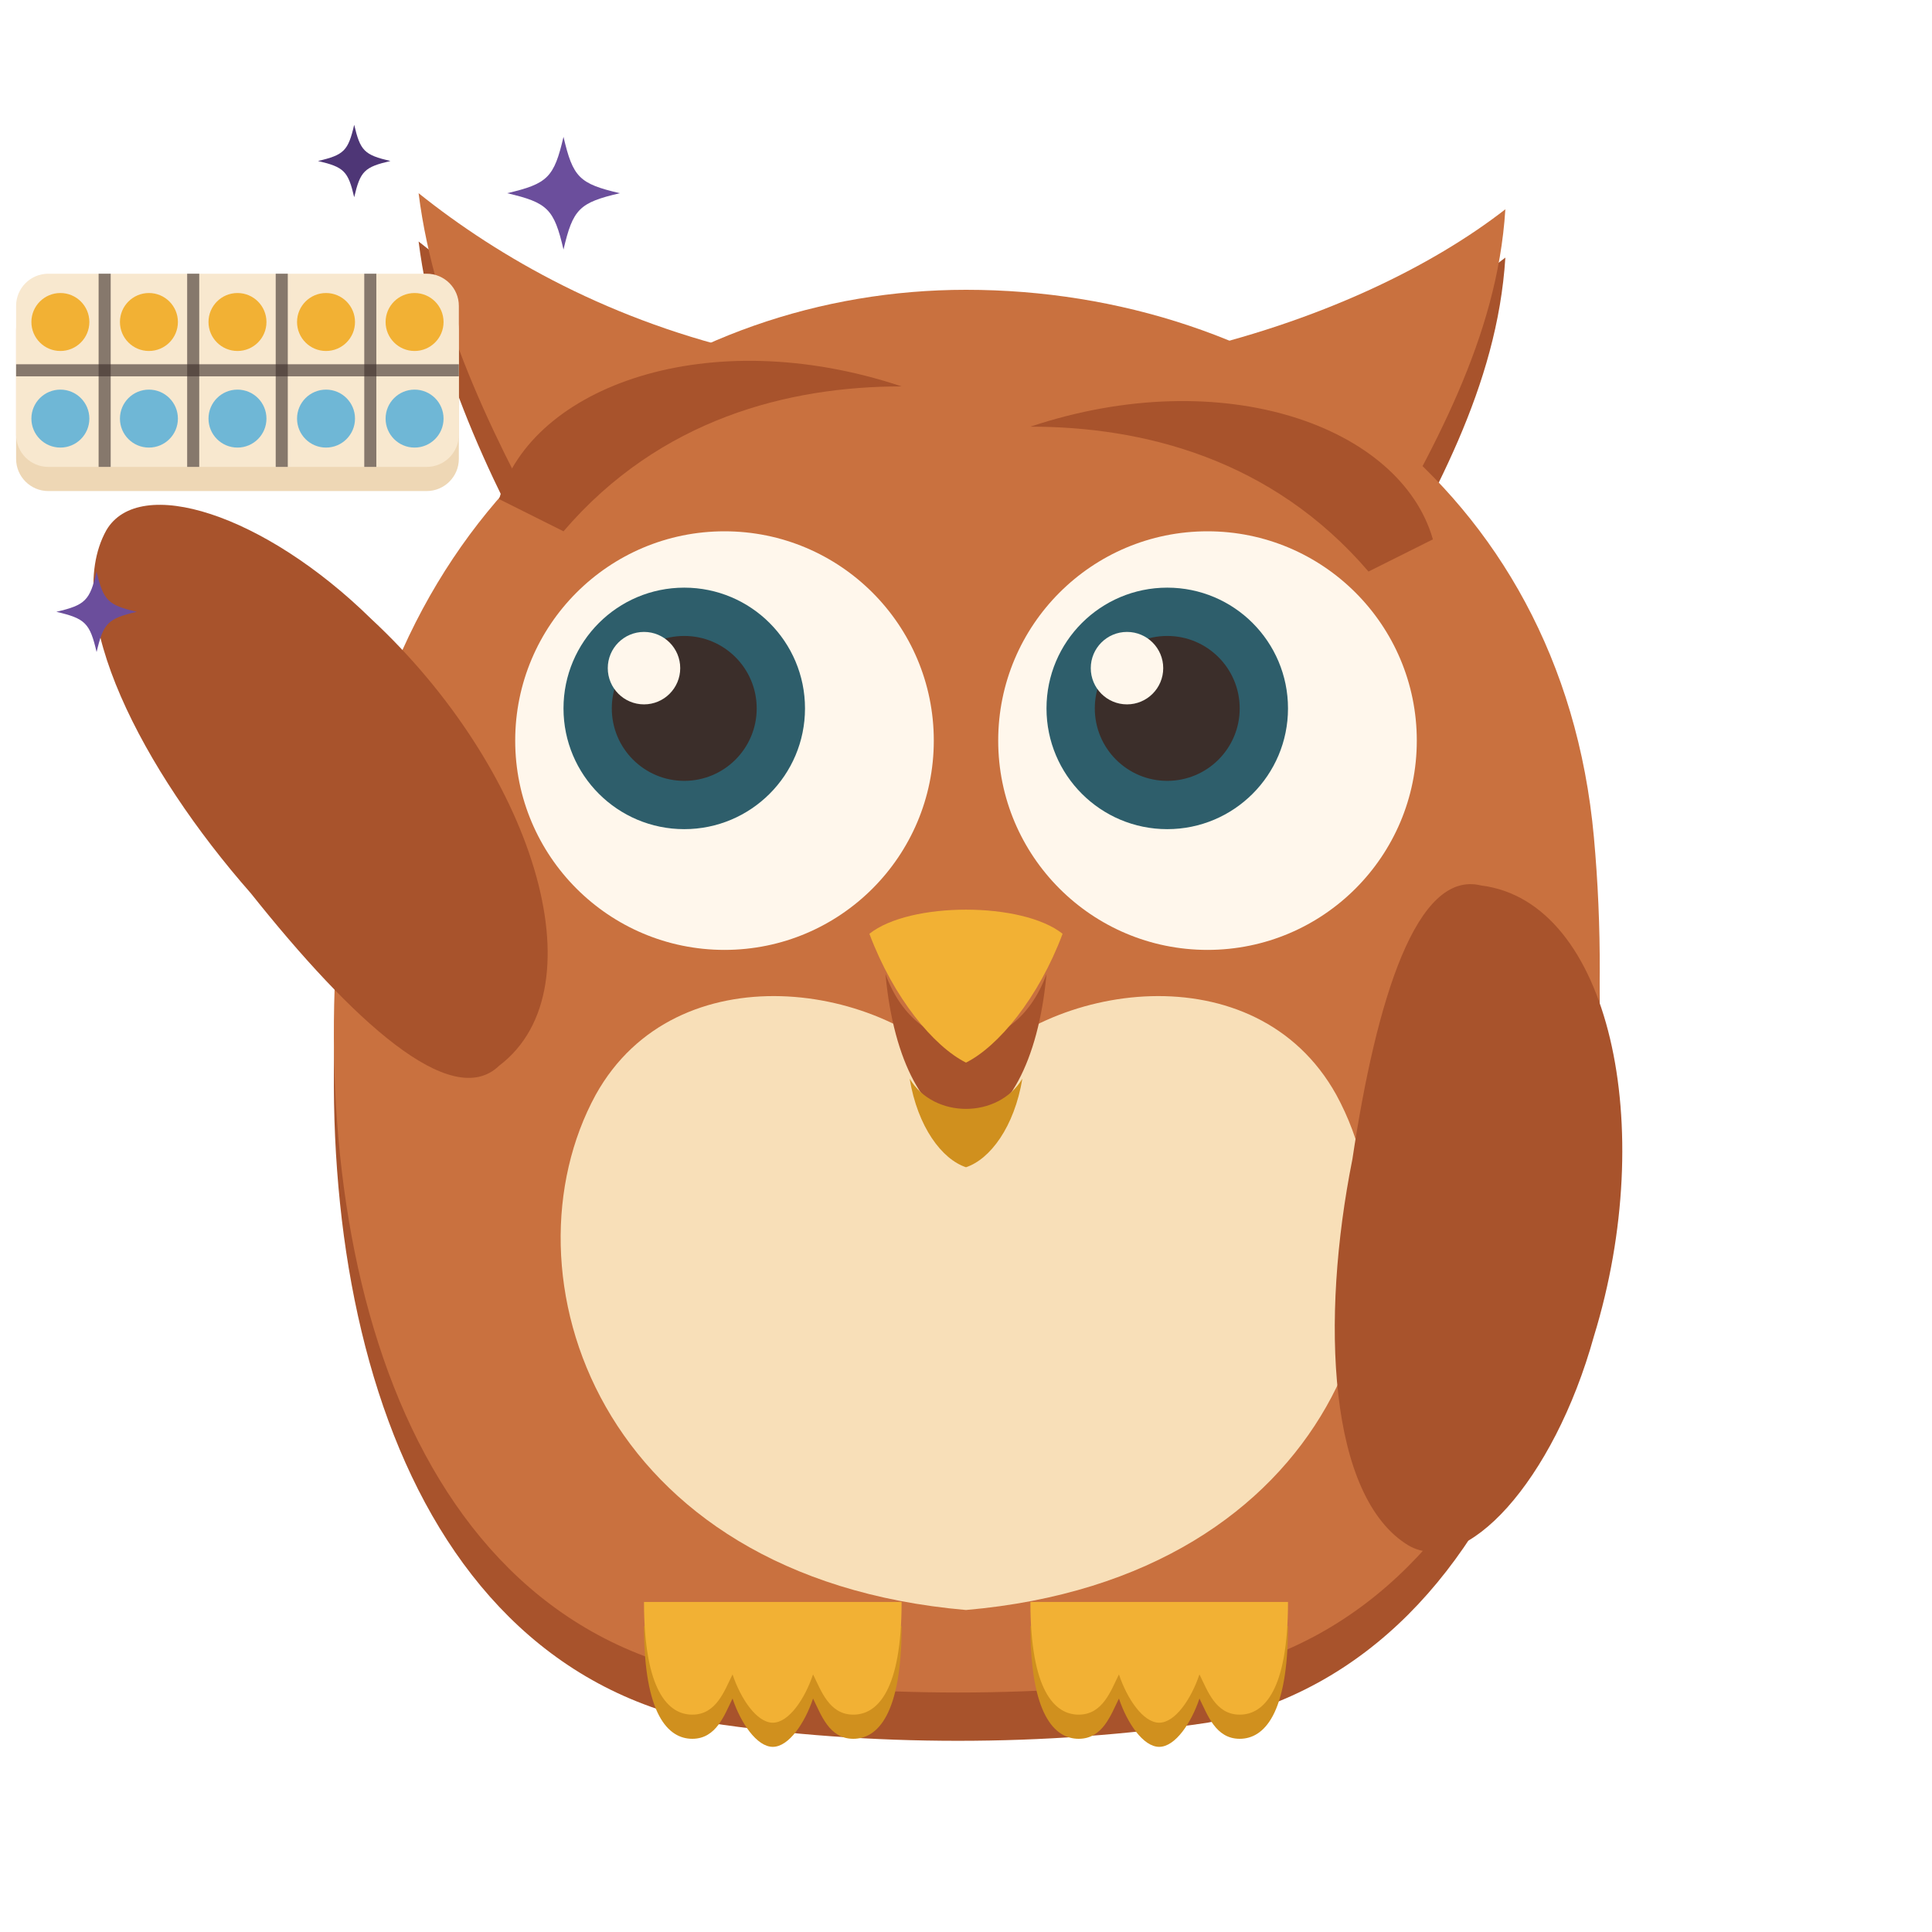
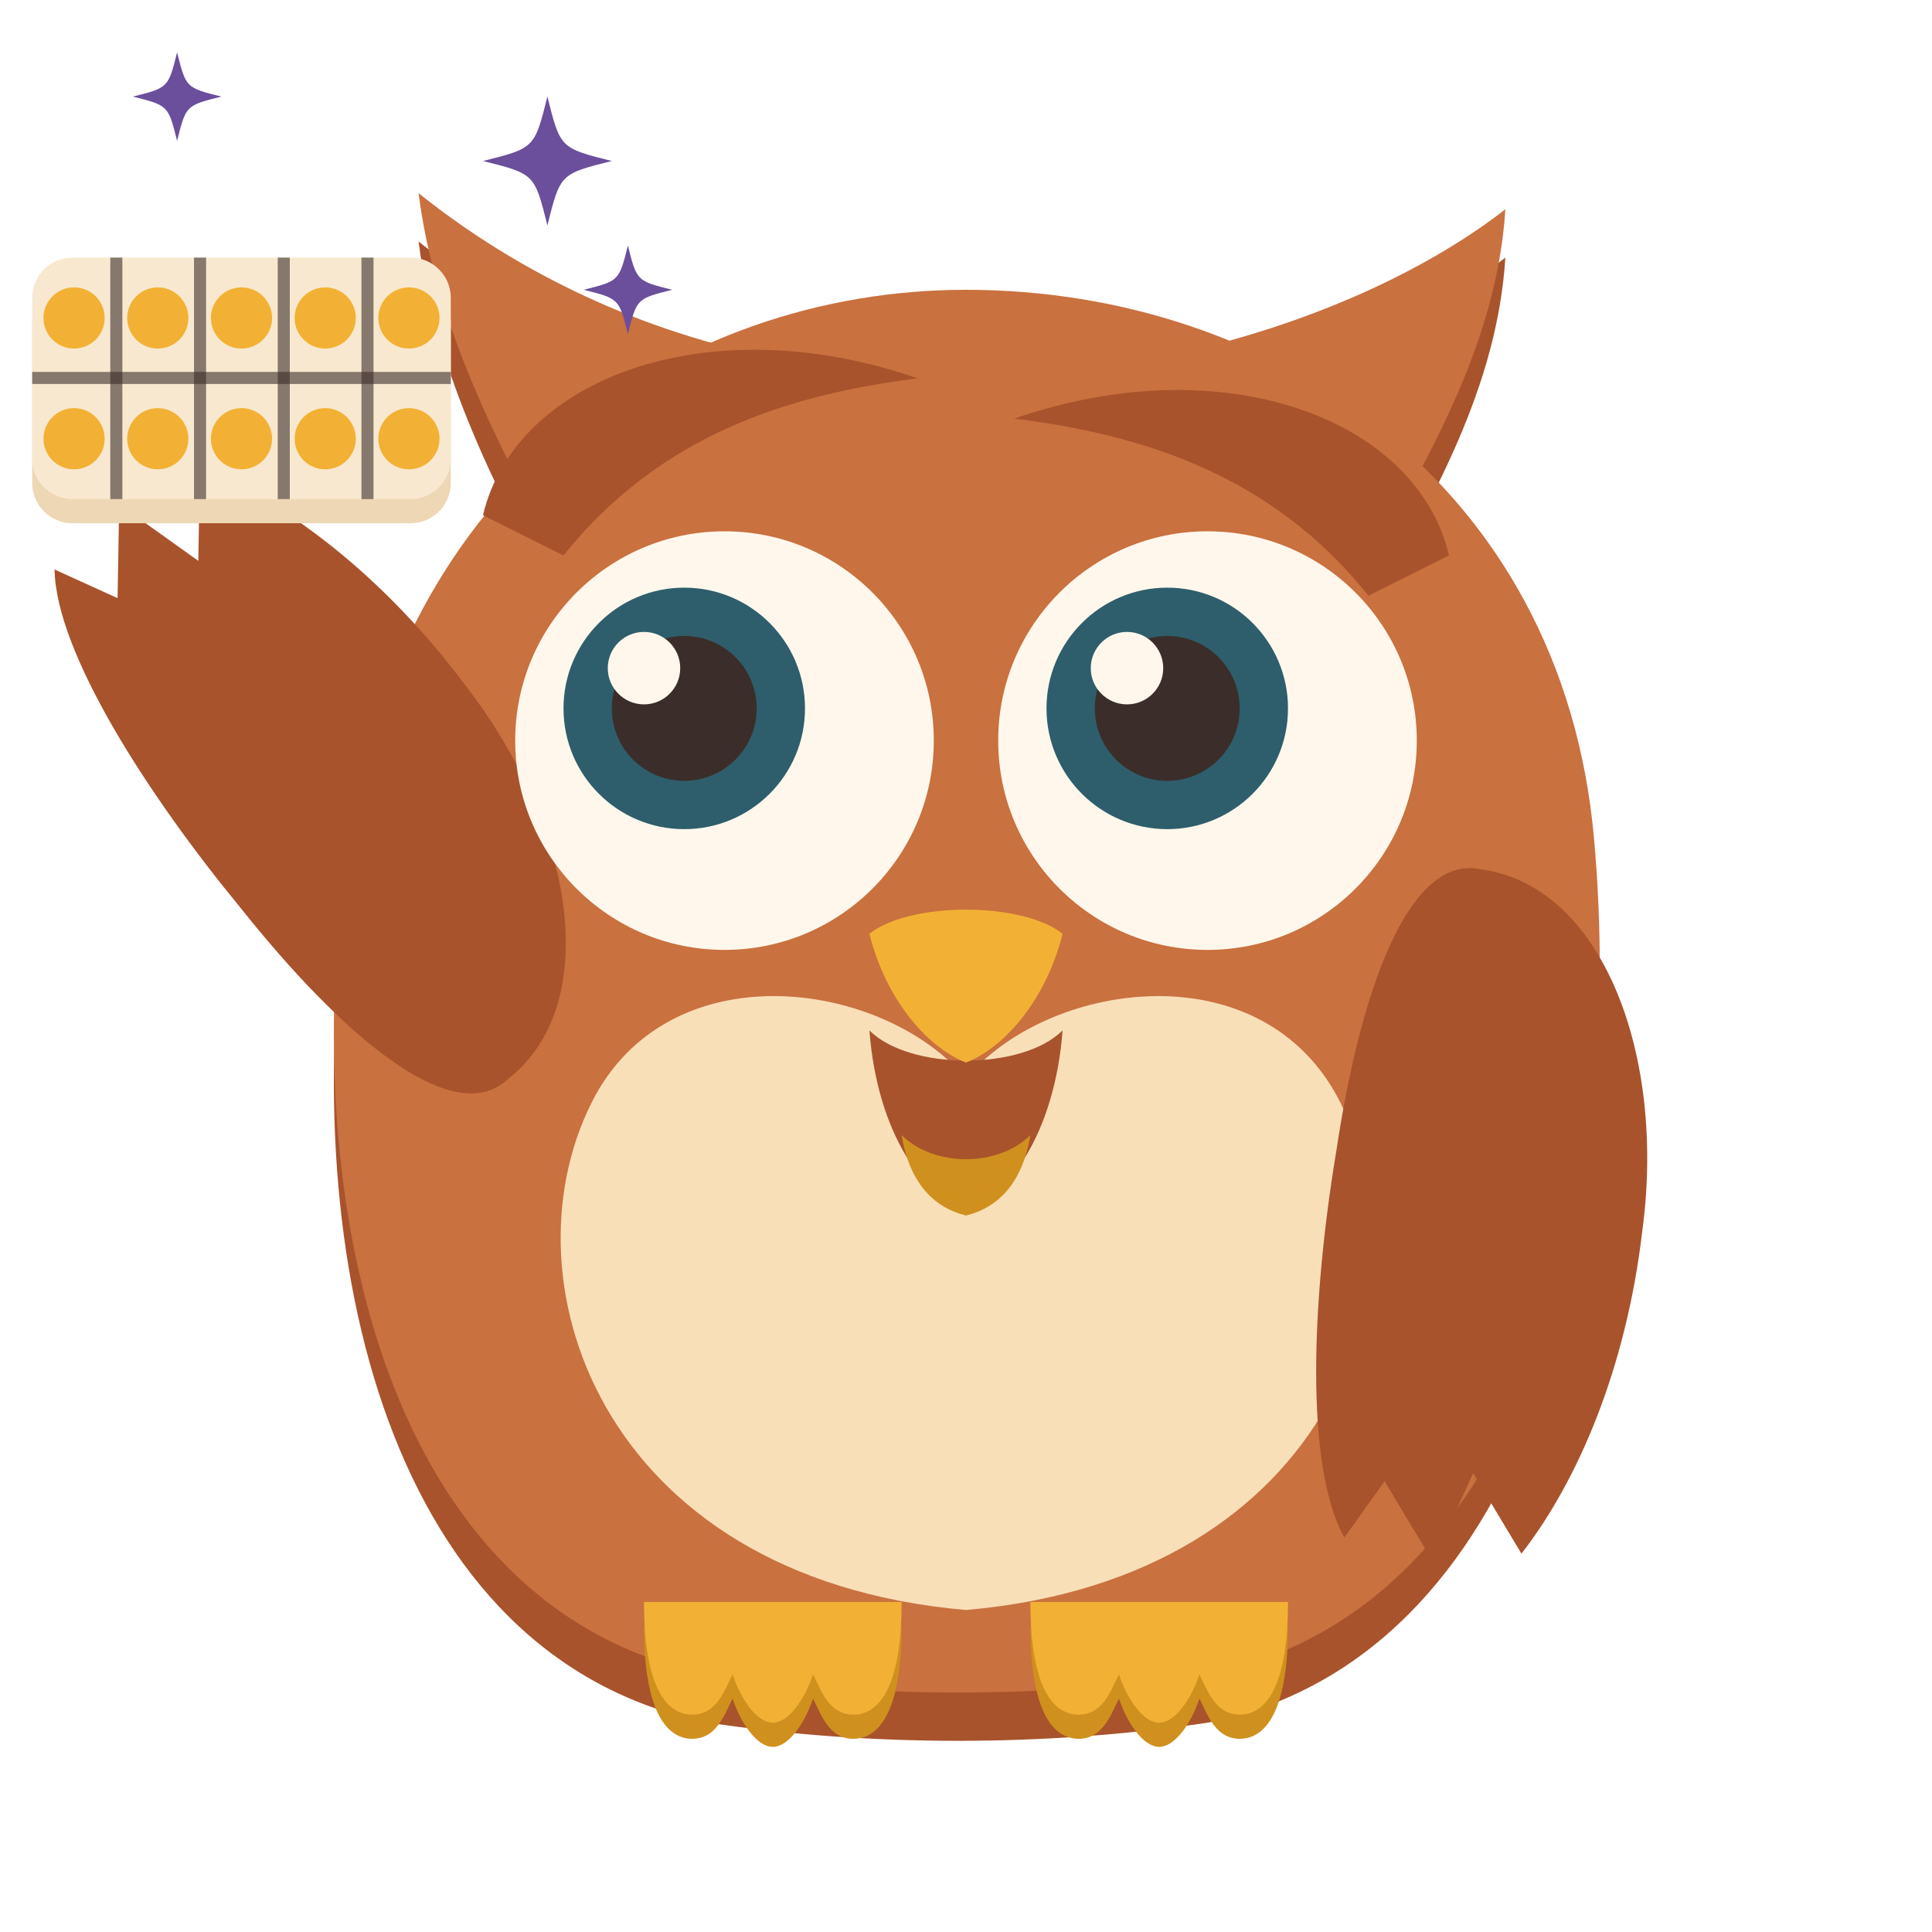
- <svg xmlns="http://www.w3.org/2000/svg" viewBox="0 0 240 240" role="img" aria-label="Ollie the owl, Make-Ten Magic">
+ <svg xmlns="http://www.w3.org/2000/svg" viewBox="0 0 240 240" role="img" aria-label="Ollie the owl, using Make-Ten Magic">
  <g id="shadow">
    <path d="M120 42C158 42 194 66 198 110C202 154 190 206 150 214C130 217 108 217 88 214C48 206 37 156 43 112C49 66 84 42 120 42Z" fill="#A8532C" />
    <path d="M52 30C62 38 76 46 94 50C86 56 76 64 70 76C62 62 54 46 52 30Z" fill="#A8532C" />
    <path d="M187 32C178 39 164 46 146 50C154 56 164 64 170 76C178 62 186 48 187 32Z" fill="#A8532C" />
  </g>
  <g id="body">
    <path d="M120 36C158 36 194 60 198 104C202 148 190 200 150 208C130 211 108 211 88 208C48 200 37 150 43 106C49 60 84 36 120 36Z" fill="#C9713F" />
  </g>
  <g id="belly">
    <path d="M120 134C110 122 84 118 74 136C62 158 74 196 120 200C166 196 178 158 166 136C156 118 130 122 120 134Z" fill="#F8DFB8" />
  </g>
  <g id="wing-left">
-     <path d="M56 110C40 112 34 140 42 166C47 184 58 196 65 192C75 186 76 164 72 144C69 124 64 108 56 110Z" fill="#A8532C" transform="rotate(150 56 122)" />
+     <path d="M56 108C41 110 33 131 36 153C38 170 44 184 51 193L57 183L62 194L68 184L73 191C78 182 77 161 74 143C71 123 65 106 56 108Z" fill="#A8532C" transform="rotate(150 56 122)" />
  </g>
  <g id="wing-right">
-     <path d="M184 110C200 112 206 140 198 166C193 184 182 196 175 192C165 186 164 164 168 144C171 124 176 108 184 110Z" fill="#A8532C" />
+     <path d="M184 108C199 110 207 131 204 153C202 170 196 184 189 193L183 183L178 194L172 184L167 191C162 182 163 161 166 143C169 123 175 106 184 108Z" fill="#A8532C" />
  </g>
  <g id="feet">
    <path d="M80 202C80 213 83 216 86 216C89 216 90 213 91 211C92 214 94 217 96 217C98 217 100 214 101 211C102 213 103 216 106 216C109 216 112 213 112 202Z" fill="#D0901E" />
    <path d="M128 202C128 213 131 216 134 216C137 216 138 213 139 211C140 214 142 217 144 217C146 217 148 214 149 211C150 213 151 216 154 216C157 216 160 213 160 202Z" fill="#D0901E" />
    <path d="M80 199C80 210 83 213 86 213C89 213 90 210 91 208C92 211 94 214 96 214C98 214 100 211 101 208C102 210 103 213 106 213C109 213 112 210 112 199Z" fill="#F2B134" />
    <path d="M128 199C128 210 131 213 134 213C137 213 138 210 139 208C140 211 142 214 144 214C146 214 148 211 149 208C150 210 151 213 154 213C157 213 160 210 160 199Z" fill="#F2B134" />
  </g>
  <g id="face">
    <g id="ear-tufts">
      <path d="M52 24C62 32 76 40 94 44C86 50 76 58 70 70C62 56 54 40 52 24Z" fill="#C9713F" />
      <path d="M187 26C178 33 164 40 146 44C154 50 164 58 170 70C178 56 186 42 187 26Z" fill="#C9713F" />
    </g>
    <g id="eyes">
      <g id="eye-left">
        <circle cx="90" cy="92" r="26" fill="#FFF7EC" />
        <circle cx="85" cy="88" r="15" fill="#2E5E6B" />
        <circle cx="85" cy="88" r="9" fill="#3B2E2A" />
        <circle cx="80" cy="83" r="4.5" fill="#FFF7EC" />
      </g>
      <g id="eye-right">
        <circle cx="150" cy="92" r="26" fill="#FFF7EC" />
        <circle cx="145" cy="88" r="15" fill="#2E5E6B" />
        <circle cx="145" cy="88" r="9" fill="#3B2E2A" />
        <circle cx="140" cy="83" r="4.5" fill="#FFF7EC" />
      </g>
    </g>
    <g id="brows">
-       <path d="M62 62C66 48 88 40 112 48C98 48 82 52 70 66Z" fill="#A8532C" />
-       <path d="M178 67C174 53 152 45 128 53C142 53 158 57 170 71Z" fill="#A8532C" />
+       <path d="M60 64C64 47 88 38 114 47C98 49 82 54 70 69Z" fill="#A8532C" />
+       <path d="M180 69C176 52 152 43 126 52C142 54 158 59 170 74Z" fill="#A8532C" />
    </g>
    <g id="beak">
-       <path d="M110 121C114 132 126 132 130 121C129 132 125 139 120 140C115 139 111 132 110 121Z" fill="#A8532C" />
-       <path d="M113 134C116 139 124 139 127 134C126 140 123 144 120 145C117 144 114 140 113 134Z" fill="#D0901E" />
-       <path d="M108 116C113 112 127 112 132 116C129 124 124 130 120 132C116 130 111 124 108 116Z" fill="#F2B134" />
+       <path d="M108 128C113 133 127 133 132 128C131 141 125 149 120 150C115 149 109 141 108 128Z" fill="#A8532C" />
+       <path d="M112 141C116 145 124 145 128 141C127 147 124 150 120 151C116 150 113 147 112 141Z" fill="#D0901E" />
+       <path d="M108 116C113 112 127 112 132 116C130 124 125 130 120 132C115 130 110 124 108 116Z" fill="#F2B134" />
    </g>
  </g>
  <g id="prop">
-     <rect x="2" y="37" width="55" height="24" rx="4" fill="#EED7B5" />
-     <rect x="2" y="34" width="55" height="24" rx="4" fill="#F8E8CF" />
-     <rect x="12.25" y="34" width="1.5" height="24" fill="#3B2E2A" fill-opacity="0.6" />
-     <rect x="23.25" y="34" width="1.5" height="24" fill="#3B2E2A" fill-opacity="0.6" />
-     <rect x="34.25" y="34" width="1.5" height="24" fill="#3B2E2A" fill-opacity="0.6" />
-     <rect x="45.25" y="34" width="1.5" height="24" fill="#3B2E2A" fill-opacity="0.6" />
-     <rect x="2" y="45.25" width="55" height="1.5" fill="#3B2E2A" fill-opacity="0.6" />
-     <circle cx="7.5" cy="40" r="3.6" fill="#F2B134" />
-     <circle cx="18.5" cy="40" r="3.6" fill="#F2B134" />
-     <circle cx="29.5" cy="40" r="3.6" fill="#F2B134" />
-     <circle cx="40.5" cy="40" r="3.6" fill="#F2B134" />
-     <circle cx="51.5" cy="40" r="3.6" fill="#F2B134" />
-     <circle cx="7.5" cy="52" r="3.6" fill="#6FB7D6" />
-     <circle cx="18.5" cy="52" r="3.6" fill="#6FB7D6" />
-     <circle cx="29.5" cy="52" r="3.6" fill="#6FB7D6" />
-     <circle cx="40.5" cy="52" r="3.6" fill="#6FB7D6" />
-     <circle cx="51.5" cy="52" r="3.6" fill="#6FB7D6" />
-     <path d="M70 17C71.176 22.04 71.96 22.824 77 24C71.96 25.176 71.176 25.96 70 31C68.824 25.96 68.04 25.176 63 24C68.04 22.824 68.824 22.04 70 17Z" fill="#6B4E9C" />
-     <path d="M12 71C12.84 74.6 13.4 75.16 17 76C13.4 76.84 12.84 77.4 12 81C11.16 77.4 10.6 76.84 7 76C10.6 75.16 11.16 74.6 12 71Z" fill="#6B4E9C" />
-     <path d="M44 15.5C44.756 18.74 45.26 19.244 48.5 20C45.26 20.756 44.756 21.26 44 24.5C43.244 21.26 42.74 20.756 39.5 20C42.74 19.244 43.244 18.74 44 15.5Z" fill="#4E3676" />
+     <rect x="4" y="35" width="52" height="30" rx="5" fill="#EED7B5" />
+     <rect x="4" y="32" width="52" height="30" rx="5" fill="#F8E8CF" />
+     <rect x="13.7" y="32" width="1.5" height="30" fill="#3B2E2A" fill-opacity="0.6" />
+     <rect x="24.1" y="32" width="1.5" height="30" fill="#3B2E2A" fill-opacity="0.6" />
+     <rect x="34.5" y="32" width="1.5" height="30" fill="#3B2E2A" fill-opacity="0.6" />
+     <rect x="44.9" y="32" width="1.5" height="30" fill="#3B2E2A" fill-opacity="0.6" />
+     <rect x="4" y="46.2" width="52" height="1.5" fill="#3B2E2A" fill-opacity="0.6" />
+     <circle cx="9.2" cy="39.5" r="3.8" fill="#F2B134" />
+     <circle cx="19.6" cy="39.5" r="3.8" fill="#F2B134" />
+     <circle cx="30" cy="39.5" r="3.8" fill="#F2B134" />
+     <circle cx="40.4" cy="39.5" r="3.8" fill="#F2B134" />
+     <circle cx="50.8" cy="39.5" r="3.8" fill="#F2B134" />
+     <circle cx="9.2" cy="54.5" r="3.8" fill="#F2B134" />
+     <circle cx="19.6" cy="54.5" r="3.8" fill="#F2B134" />
+     <circle cx="30" cy="54.5" r="3.8" fill="#F2B134" />
+     <circle cx="40.4" cy="54.5" r="3.8" fill="#F2B134" />
+     <circle cx="50.8" cy="54.5" r="3.8" fill="#F2B134" />
+     <path d="M68 12C69.6 18.4 69.6 18.4 76 20C69.6 21.6 69.6 21.6 68 28C66.4 21.6 66.4 21.6 60 20C66.4 18.4 66.4 18.4 68 12Z" fill="#6B4E9C" />
+     <path d="M78 30.5C79.1 34.9 79.1 34.9 83.5 36C79.1 37.1 79.1 37.1 78 41.5C76.9 37.1 76.9 37.1 72.5 36C76.9 34.9 76.9 34.9 78 30.5Z" fill="#6B4E9C" />
+     <path d="M22 6.5C23.1 10.9 23.1 10.9 27.5 12C23.1 13.1 23.1 13.1 22 17.5C20.9 13.1 20.9 13.1 16.5 12C20.9 10.9 20.9 10.9 22 6.5Z" fill="#6B4E9C" />
  </g>
</svg>
